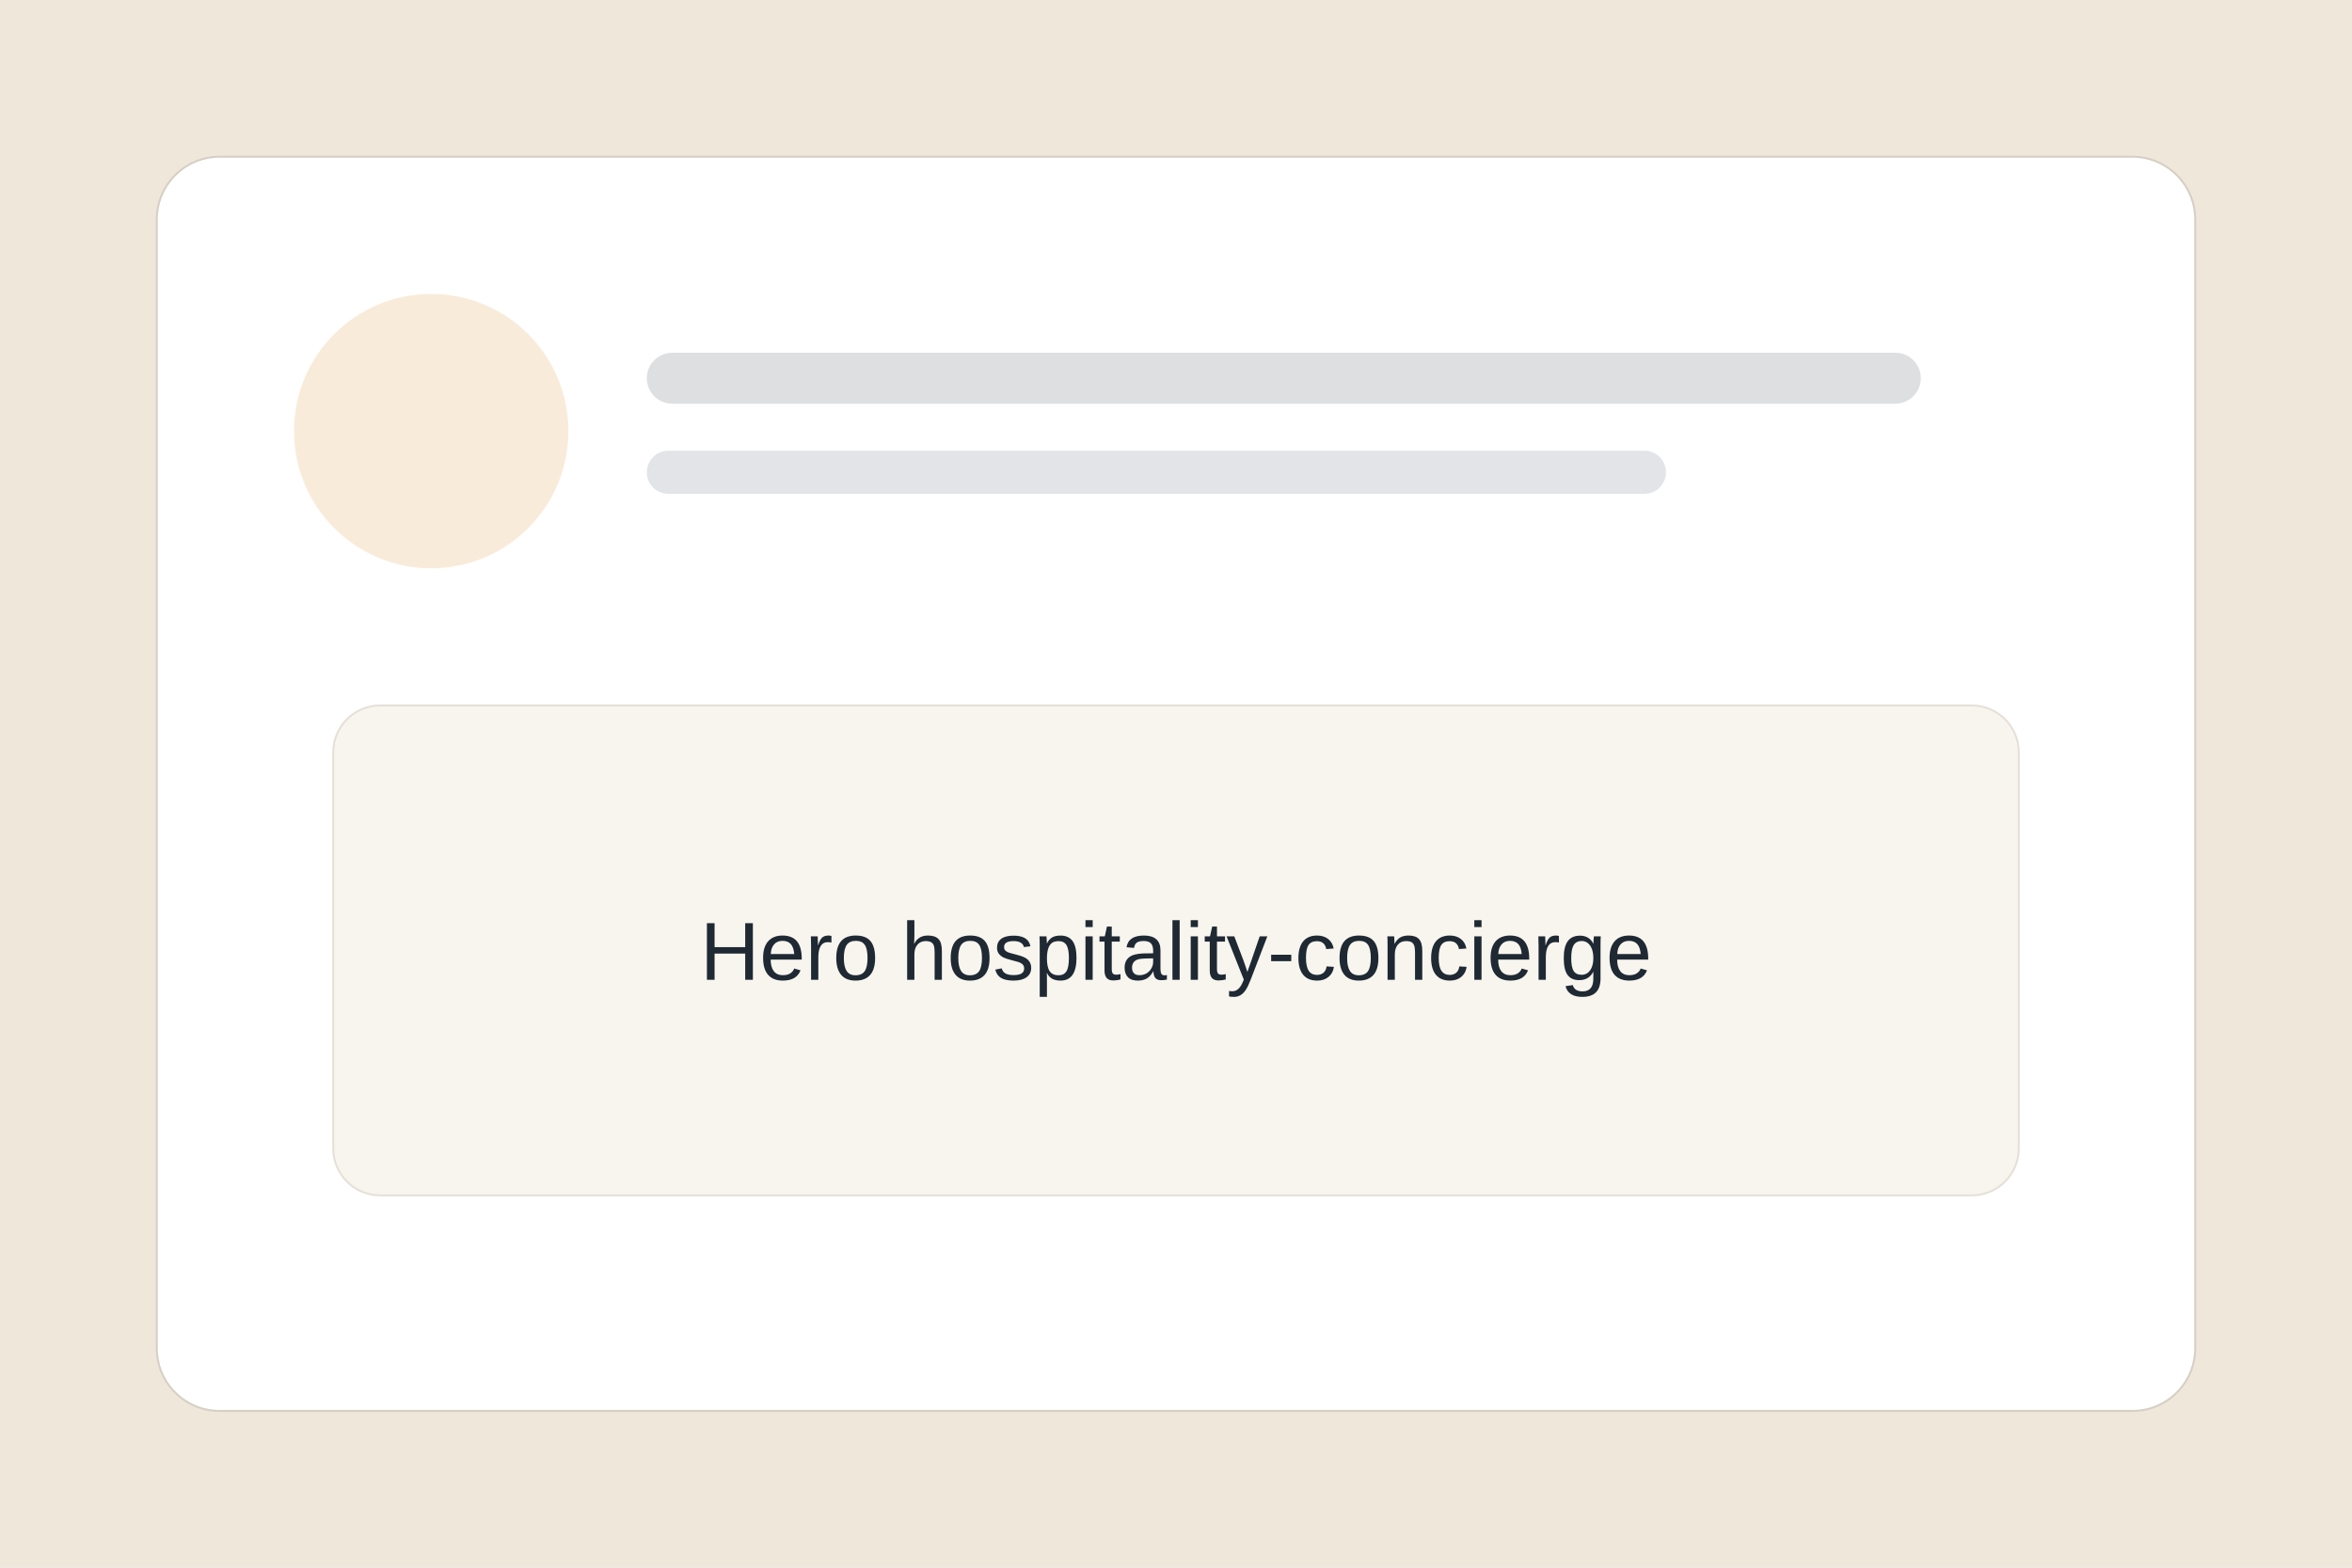
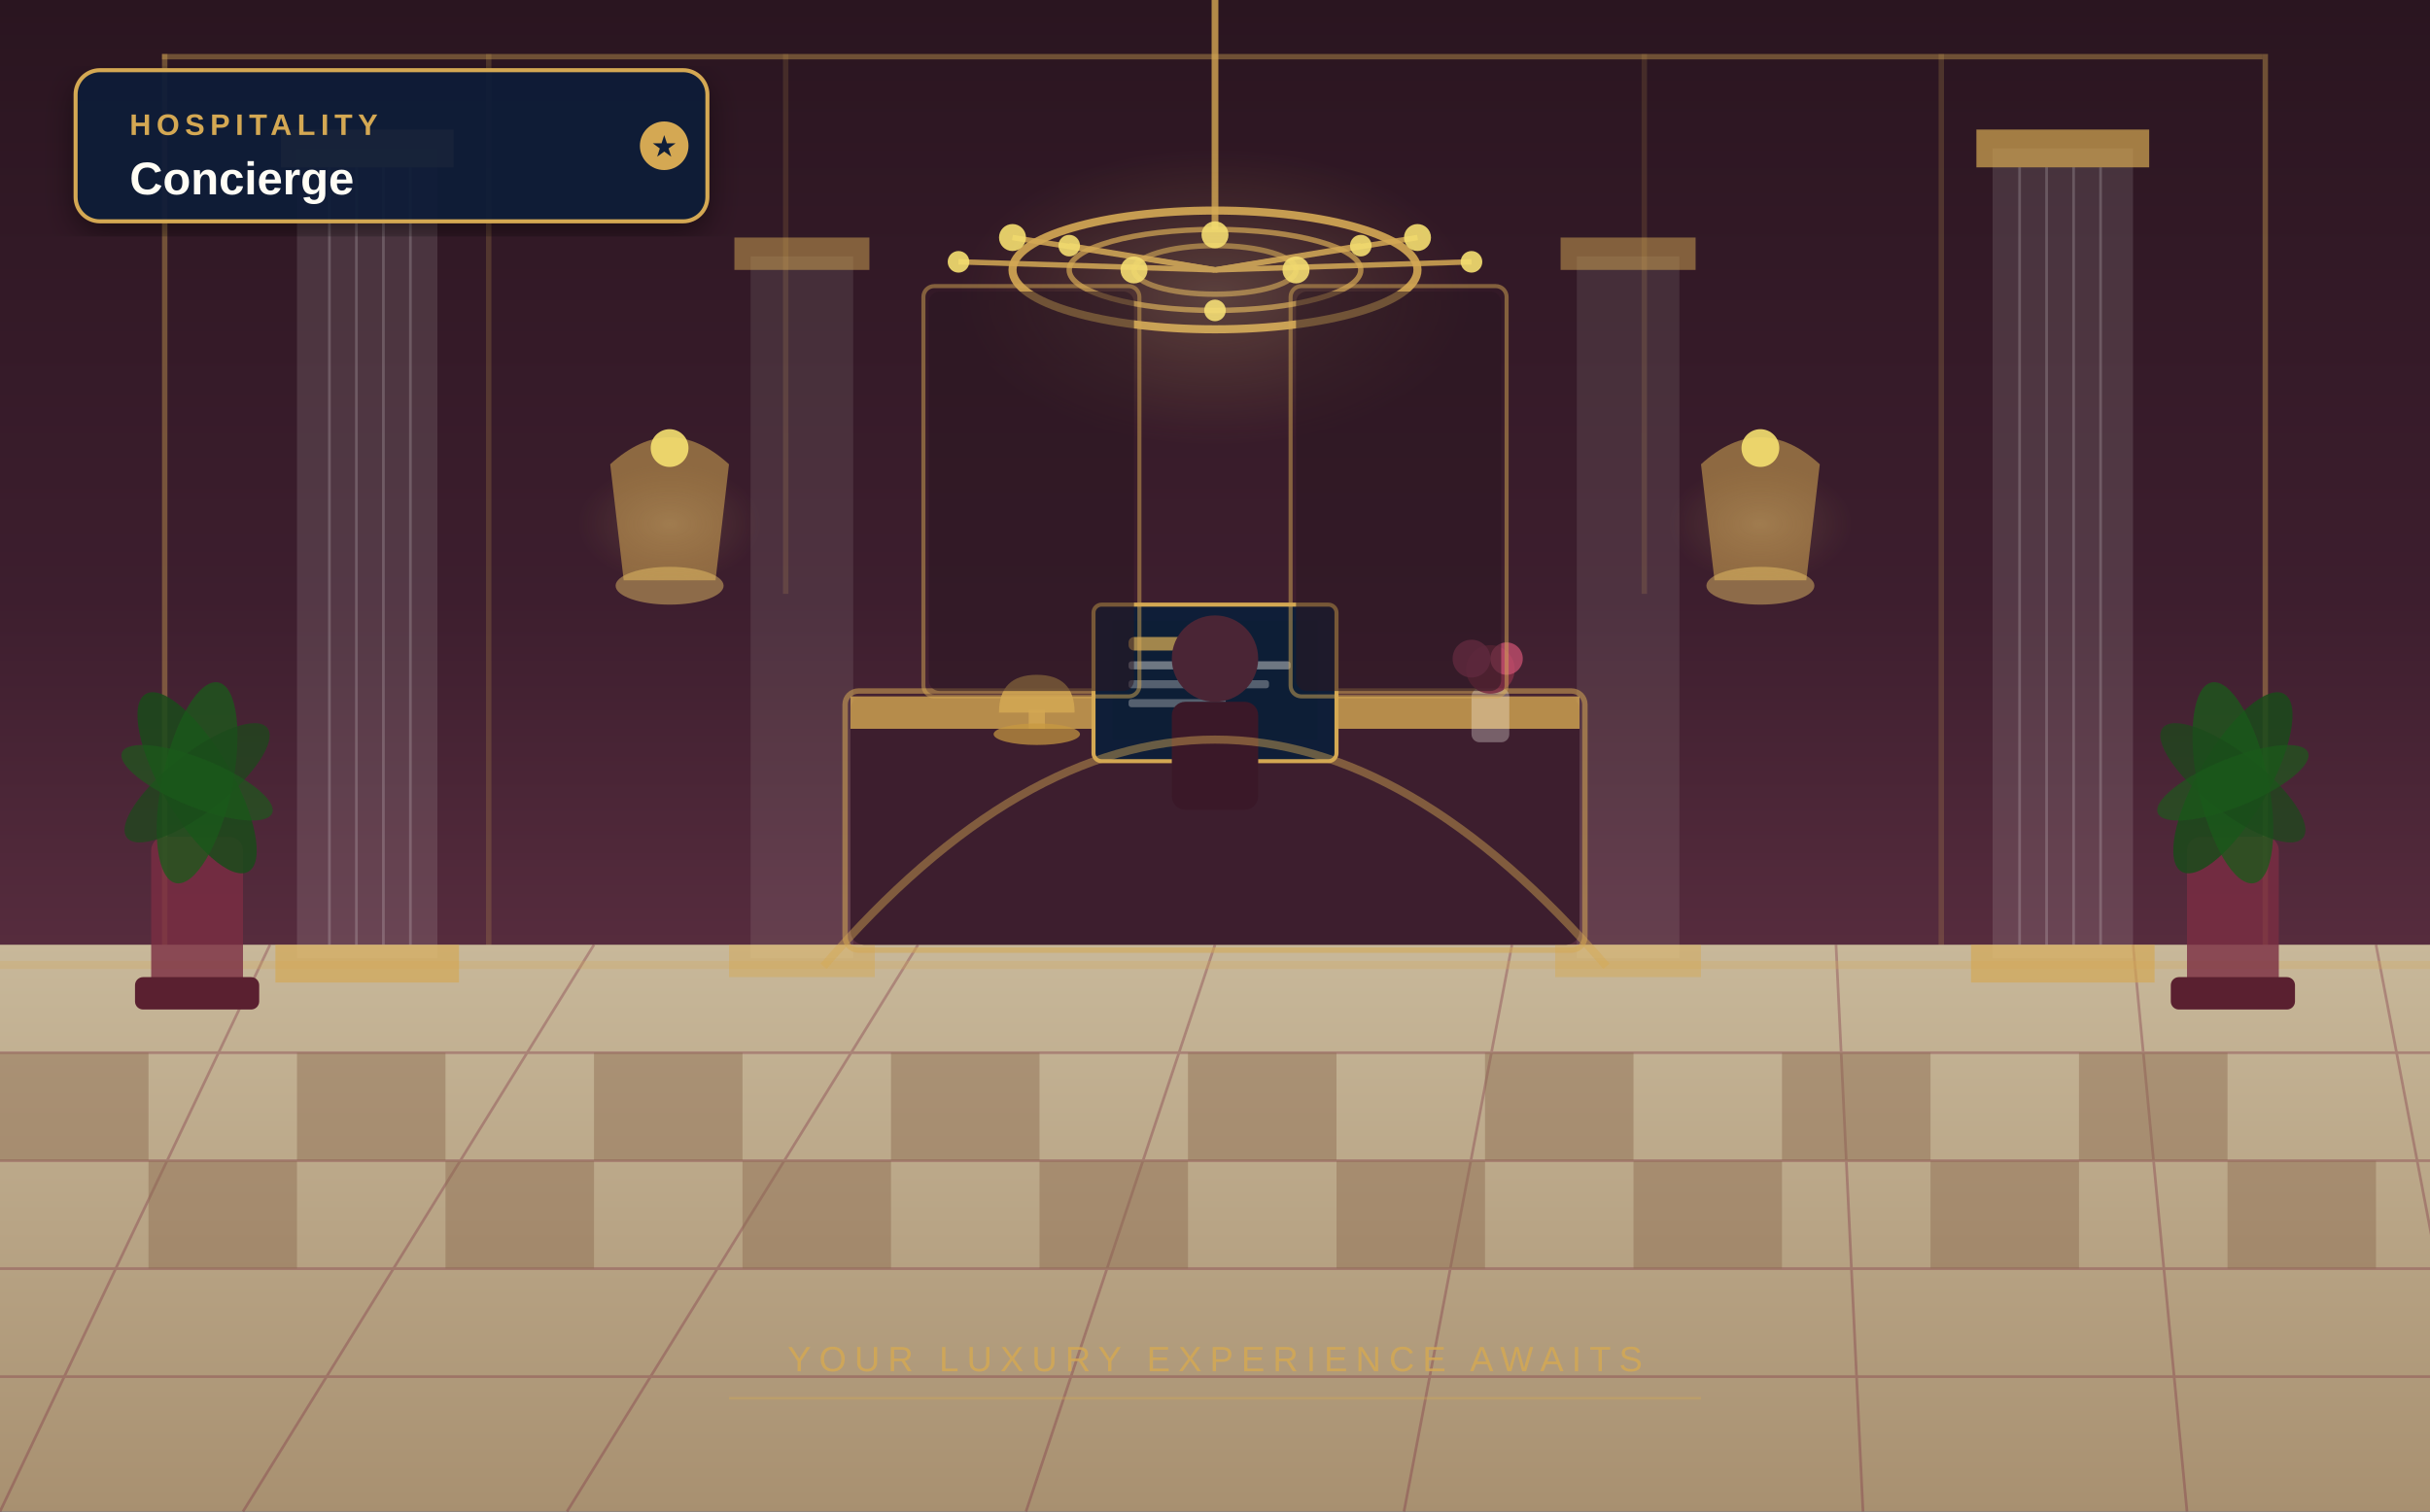
- <svg xmlns="http://www.w3.org/2000/svg" width="1200" height="800" viewBox="0 0 1200 800" role="img" aria-label="Hero hospitality-concierge">
-   <rect width="1200" height="800" fill="#EFE7DA" />
-   <rect x="80" y="80" width="1040" height="640" rx="32" fill="#ffffff" stroke="#D6CFC4" />
-   <circle cx="220" cy="220" r="70" fill="#D97706" opacity="0.15" />
-   <rect x="330" y="180" width="650" height="26" rx="13" fill="#1F2933" opacity="0.15" />
-   <rect x="330" y="230" width="520" height="22" rx="11" fill="#5F6B7A" opacity="0.18" />
-   <rect x="170" y="360" width="860" height="250" rx="24" fill="#F8F5EF" stroke="#E5E0D8" />
-   <text x="600" y="500" text-anchor="middle" font-family="Arial, sans-serif" font-size="42" fill="#1F2933">Hero hospitality-concierge</text>
+ <svg xmlns="http://www.w3.org/2000/svg" viewBox="0 0 900 560" font-family="Arial, sans-serif">
+   <defs>
+     <linearGradient id="bgGrad" x1="0" y1="0" x2="0" y2="1">
+       <stop offset="0%" stop-color="#1a0a10" />
+       <stop offset="100%" stop-color="#0F1E38" />
+     </linearGradient>
+     <linearGradient id="floorGrad" x1="0" y1="0" x2="0" y2="1">
+       <stop offset="0%" stop-color="#c8b89a" />
+       <stop offset="100%" stop-color="#a89070" />
+     </linearGradient>
+     <linearGradient id="wallGrad" x1="0" y1="0" x2="0" y2="1">
+       <stop offset="0%" stop-color="#2a1520" />
+       <stop offset="60%" stop-color="#3d1e2e" />
+       <stop offset="100%" stop-color="#5a2e40" />
+     </linearGradient>
+     <radialGradient id="glowGrad" cx="50%" cy="50%" r="50%">
+       <stop offset="0%" stop-color="#f5d890" stop-opacity="0.6" />
+       <stop offset="100%" stop-color="#D4A853" stop-opacity="0" />
+     </radialGradient>
+     <radialGradient id="lightGlow" cx="50%" cy="30%" r="60%">
+       <stop offset="0%" stop-color="#f5e4a0" stop-opacity="0.25" />
+       <stop offset="100%" stop-color="#0F1E38" stop-opacity="0" />
+     </radialGradient>
+     <filter id="shadow">
+       <feDropShadow dx="0" dy="4" stdDeviation="6" flood-color="#00000088" />
+     </filter>
+   </defs>
+   <rect width="900" height="560" fill="url(#bgGrad)" />
+   <rect width="900" height="560" fill="url(#lightGlow)" />
+   <rect x="0" y="0" width="900" height="370" fill="url(#wallGrad)" />
+   <rect x="60" y="20" width="2" height="340" fill="#D4A853" opacity="0.4" />
+   <rect x="838" y="20" width="2" height="340" fill="#D4A853" opacity="0.4" />
+   <rect x="60" y="20" width="778" height="2" fill="#D4A853" opacity="0.4" />
+   <rect x="180" y="20" width="2" height="340" fill="#D4A853" opacity="0.2" />
+   <rect x="718" y="20" width="2" height="340" fill="#D4A853" opacity="0.2" />
+   <rect x="290" y="20" width="2" height="200" fill="#D4A853" opacity="0.15" />
+   <rect x="608" y="20" width="2" height="200" fill="#D4A853" opacity="0.15" />
+   <rect x="0" y="350" width="900" height="210" fill="url(#floorGrad)" />
+   <g opacity="0.35" stroke="#7B2D42" stroke-width="1" fill="none">
+     <line x1="0" y1="390" x2="900" y2="390" />
+     <line x1="0" y1="430" x2="900" y2="430" />
+     <line x1="0" y1="470" x2="900" y2="470" />
+     <line x1="0" y1="510" x2="900" y2="510" />
+     <line x1="100" y1="350" x2="0" y2="560" />
+     <line x1="220" y1="350" x2="90" y2="560" />
+     <line x1="340" y1="350" x2="210" y2="560" />
+     <line x1="450" y1="350" x2="380" y2="560" />
+     <line x1="560" y1="350" x2="520" y2="560" />
+     <line x1="680" y1="350" x2="690" y2="560" />
+     <line x1="790" y1="350" x2="810" y2="560" />
+     <line x1="880" y1="350" x2="920" y2="560" />
+   </g>
+   <rect x="0" y="390" width="55" height="40" fill="#8b6a50" opacity="0.45" />
+   <rect x="110" y="390" width="55" height="40" fill="#8b6a50" opacity="0.45" />
+   <rect x="220" y="390" width="55" height="40" fill="#8b6a50" opacity="0.45" />
+   <rect x="330" y="390" width="55" height="40" fill="#8b6a50" opacity="0.45" />
+   <rect x="440" y="390" width="55" height="40" fill="#8b6a50" opacity="0.45" />
+   <rect x="550" y="390" width="55" height="40" fill="#8b6a50" opacity="0.45" />
+   <rect x="660" y="390" width="55" height="40" fill="#8b6a50" opacity="0.45" />
+   <rect x="770" y="390" width="55" height="40" fill="#8b6a50" opacity="0.45" />
+   <rect x="55" y="430" width="55" height="40" fill="#8b6a50" opacity="0.45" />
+   <rect x="165" y="430" width="55" height="40" fill="#8b6a50" opacity="0.45" />
+   <rect x="275" y="430" width="55" height="40" fill="#8b6a50" opacity="0.45" />
+   <rect x="385" y="430" width="55" height="40" fill="#8b6a50" opacity="0.45" />
+   <rect x="495" y="430" width="55" height="40" fill="#8b6a50" opacity="0.45" />
+   <rect x="605" y="430" width="55" height="40" fill="#8b6a50" opacity="0.45" />
+   <rect x="715" y="430" width="55" height="40" fill="#8b6a50" opacity="0.45" />
+   <rect x="825" y="430" width="55" height="40" fill="#8b6a50" opacity="0.45" />
+   <rect x="0" y="356" width="900" height="3" fill="#D4A853" opacity="0.25" />
+   <rect x="110" y="55" width="52" height="300" fill="#FFFDF5" opacity="0.12" />
+   <rect x="104" y="48" width="64" height="14" fill="#D4A853" opacity="0.7" />
+   <rect x="102" y="350" width="68" height="14" fill="#D4A853" opacity="0.65" />
+   <line x1="122" y1="62" x2="122" y2="350" stroke="#fff" stroke-width="1" opacity="0.18" />
+   <line x1="132" y1="62" x2="132" y2="350" stroke="#fff" stroke-width="1" opacity="0.18" />
+   <line x1="142" y1="62" x2="142" y2="350" stroke="#fff" stroke-width="1" opacity="0.18" />
+   <line x1="152" y1="62" x2="152" y2="350" stroke="#fff" stroke-width="1" opacity="0.18" />
+   <rect x="738" y="55" width="52" height="300" fill="#FFFDF5" opacity="0.12" />
+   <rect x="732" y="48" width="64" height="14" fill="#D4A853" opacity="0.7" />
+   <rect x="730" y="350" width="68" height="14" fill="#D4A853" opacity="0.65" />
+   <line x1="748" y1="62" x2="748" y2="350" stroke="#fff" stroke-width="1" opacity="0.18" />
+   <line x1="758" y1="62" x2="758" y2="350" stroke="#fff" stroke-width="1" opacity="0.18" />
+   <line x1="768" y1="62" x2="768" y2="350" stroke="#fff" stroke-width="1" opacity="0.18" />
+   <line x1="778" y1="62" x2="778" y2="350" stroke="#fff" stroke-width="1" opacity="0.18" />
+   <rect x="278" y="95" width="38" height="260" fill="#FFFDF5" opacity="0.09" />
+   <rect x="272" y="88" width="50" height="12" fill="#D4A853" opacity="0.5" />
+   <rect x="270" y="350" width="54" height="12" fill="#D4A853" opacity="0.45" />
+   <rect x="584" y="95" width="38" height="260" fill="#FFFDF5" opacity="0.09" />
+   <rect x="578" y="88" width="50" height="12" fill="#D4A853" opacity="0.5" />
+   <rect x="576" y="350" width="54" height="12" fill="#D4A853" opacity="0.45" />
+   <line x1="450" y1="0" x2="450" y2="85" stroke="#D4A853" stroke-width="2.5" opacity="0.8" />
+   <ellipse cx="450" cy="100" rx="75" ry="22" fill="none" stroke="#D4A853" stroke-width="3" opacity="0.9" />
+   <ellipse cx="450" cy="100" rx="54" ry="15" fill="none" stroke="#D4A853" stroke-width="2" opacity="0.7" />
+   <ellipse cx="450" cy="100" rx="30" ry="9" fill="none" stroke="#D4A853" stroke-width="2" opacity="0.6" />
+   <g stroke="#D4A853" stroke-width="2" opacity="0.85">
+     <line x1="450" y1="100" x2="375" y2="88" />
+     <line x1="450" y1="100" x2="525" y2="88" />
+     <line x1="450" y1="100" x2="396" y2="91" />
+     <line x1="450" y1="100" x2="504" y2="91" />
+     <line x1="450" y1="100" x2="355" y2="97" />
+     <line x1="450" y1="100" x2="545" y2="97" />
+   </g>
+   <g fill="#f5e070" opacity="0.9">
+     <circle cx="375" cy="88" r="5" />
+     <circle cx="525" cy="88" r="5" />
+     <circle cx="396" cy="91" r="4" />
+     <circle cx="504" cy="91" r="4" />
+     <circle cx="355" cy="97" r="4" />
+     <circle cx="545" cy="97" r="4" />
+     <circle cx="420" cy="100" r="5" />
+     <circle cx="450" cy="87" r="5" />
+     <circle cx="480" cy="100" r="5" />
+     <circle cx="450" cy="115" r="4" />
+   </g>
+   <ellipse cx="450" cy="110" rx="95" ry="55" fill="url(#glowGrad)" opacity="0.35" />
+   <rect x="315" y="258" width="270" height="92" rx="5" fill="#3d1e2e" />
+   <rect x="315" y="258" width="270" height="12" fill="#D4A853" opacity="0.8" />
+   <rect x="313" y="256" width="274" height="96" rx="5" fill="none" stroke="#D4A853" stroke-width="2" opacity="0.55" />
+   <rect x="405" y="224" width="90" height="58" rx="3" fill="#0F1E38" stroke="#D4A853" stroke-width="1.5" />
+   <rect x="412" y="230" width="76" height="44" fill="#0d1e36" />
+   <rect x="418" y="236" width="44" height="5" rx="2" fill="#D4A853" opacity="0.75" />
+   <rect x="418" y="245" width="60" height="3" rx="1" fill="#FFFDF5" opacity="0.4" />
+   <rect x="418" y="252" width="52" height="3" rx="1" fill="#FFFDF5" opacity="0.3" />
+   <rect x="418" y="259" width="36" height="3" rx="1" fill="#FFFDF5" opacity="0.3" />
+   <rect x="447" y="280" width="14" height="8" fill="#D4A853" opacity="0.55" />
+   <path d="M370 264 Q370 250 384 250 Q398 250 398 264" fill="#D4A853" opacity="0.85" />
+   <rect x="381" y="263" width="6" height="7" fill="#D4A853" opacity="0.8" />
+   <ellipse cx="384" cy="272" rx="16" ry="4" fill="#c89840" opacity="0.7" />
+   <ellipse cx="450" cy="244" rx="16" ry="16" fill="#4a2535" />
+   <rect x="434" y="260" width="32" height="40" rx="5" fill="#3a1828" />
+   <rect x="545" y="255" width="14" height="20" rx="3" fill="#FFFDF5" opacity="0.3" />
+   <circle cx="552" cy="248" r="9" fill="#7B2D42" opacity="0.9" />
+   <circle cx="545" cy="244" r="7" fill="#a04060" opacity="0.8" />
+   <circle cx="558" cy="244" r="6" fill="#c85070" opacity="0.75" />
+   <path d="M305 358 Q450 190 595 358" fill="none" stroke="#D4A853" stroke-width="3" opacity="0.45" />
+   <path d="M226 172 Q248 152 270 172 L265 215 L231 215 Z" fill="#D4A853" opacity="0.55" />
+   <ellipse cx="248" cy="217" rx="20" ry="7" fill="#f0c96a" opacity="0.45" />
+   <circle cx="248" cy="166" r="7" fill="#f5e070" opacity="0.9" />
+   <ellipse cx="248" cy="194" rx="34" ry="22" fill="url(#glowGrad)" opacity="0.28" />
+   <path d="M630 172 Q652 152 674 172 L669 215 L635 215 Z" fill="#D4A853" opacity="0.55" />
+   <ellipse cx="652" cy="217" rx="20" ry="7" fill="#f0c96a" opacity="0.45" />
+   <circle cx="652" cy="166" r="7" fill="#f5e070" opacity="0.9" />
+   <ellipse cx="652" cy="194" rx="34" ry="22" fill="url(#glowGrad)" opacity="0.28" />
+   <rect x="56" y="310" width="34" height="58" rx="5" fill="#7B2D42" opacity="0.8" />
+   <rect x="50" y="362" width="46" height="12" rx="3" fill="#5a2030" />
+   <ellipse cx="73" cy="290" rx="13" ry="38" fill="#1a4a1a" opacity="0.85" transform="rotate(-30 73 290)" />
+   <ellipse cx="73" cy="290" rx="13" ry="38" fill="#1a5a1a" opacity="0.75" transform="rotate(12 73 290)" />
+   <ellipse cx="73" cy="290" rx="11" ry="33" fill="#1a4a1a" opacity="0.7" transform="rotate(52 73 290)" />
+   <ellipse cx="73" cy="290" rx="9" ry="30" fill="#1a5a1a" opacity="0.65" transform="rotate(-68 73 290)" />
+   <rect x="810" y="310" width="34" height="58" rx="5" fill="#7B2D42" opacity="0.8" />
+   <rect x="804" y="362" width="46" height="12" rx="3" fill="#5a2030" />
+   <ellipse cx="827" cy="290" rx="13" ry="38" fill="#1a4a1a" opacity="0.85" transform="rotate(30 827 290)" />
+   <ellipse cx="827" cy="290" rx="13" ry="38" fill="#1a5a1a" opacity="0.75" transform="rotate(-12 827 290)" />
+   <ellipse cx="827" cy="290" rx="11" ry="33" fill="#1a4a1a" opacity="0.7" transform="rotate(-52 827 290)" />
+   <ellipse cx="827" cy="290" rx="9" ry="30" fill="#1a5a1a" opacity="0.65" transform="rotate(68 827 290)" />
+   <rect x="344" y="108" width="76" height="148" rx="4" fill="#2a1520" opacity="0.55" />
+   <rect x="342" y="106" width="80" height="152" rx="4" fill="none" stroke="#D4A853" stroke-width="1.5" opacity="0.5" />
+   <rect x="480" y="108" width="76" height="148" rx="4" fill="#2a1520" opacity="0.55" />
+   <rect x="478" y="106" width="80" height="152" rx="4" fill="none" stroke="#D4A853" stroke-width="1.5" opacity="0.5" />
+   <rect x="28" y="26" width="234" height="56" rx="9" fill="#0F1E38" opacity="0.93" filter="url(#shadow)" />
+   <rect x="28" y="26" width="234" height="56" rx="9" fill="none" stroke="#D4A853" stroke-width="1.5" />
+   <text x="48" y="50" font-size="11" fill="#D4A853" font-weight="bold" letter-spacing="2">HOSPITALITY</text>
+   <text x="48" y="72" font-size="17" fill="#FFFDF5" font-weight="bold">Concierge</text>
+   <circle cx="246" cy="54" r="9" fill="#D4A853" />
+   <text x="246" y="58" text-anchor="middle" font-size="11" fill="#0F1E38" font-weight="bold">★</text>
+   <text x="450" y="508" text-anchor="middle" font-size="13" fill="#D4A853" opacity="0.85" letter-spacing="3">YOUR LUXURY EXPERIENCE AWAITS</text>
+   <line x1="270" y1="518" x2="630" y2="518" stroke="#D4A853" stroke-width="1" opacity="0.35" />
</svg>
